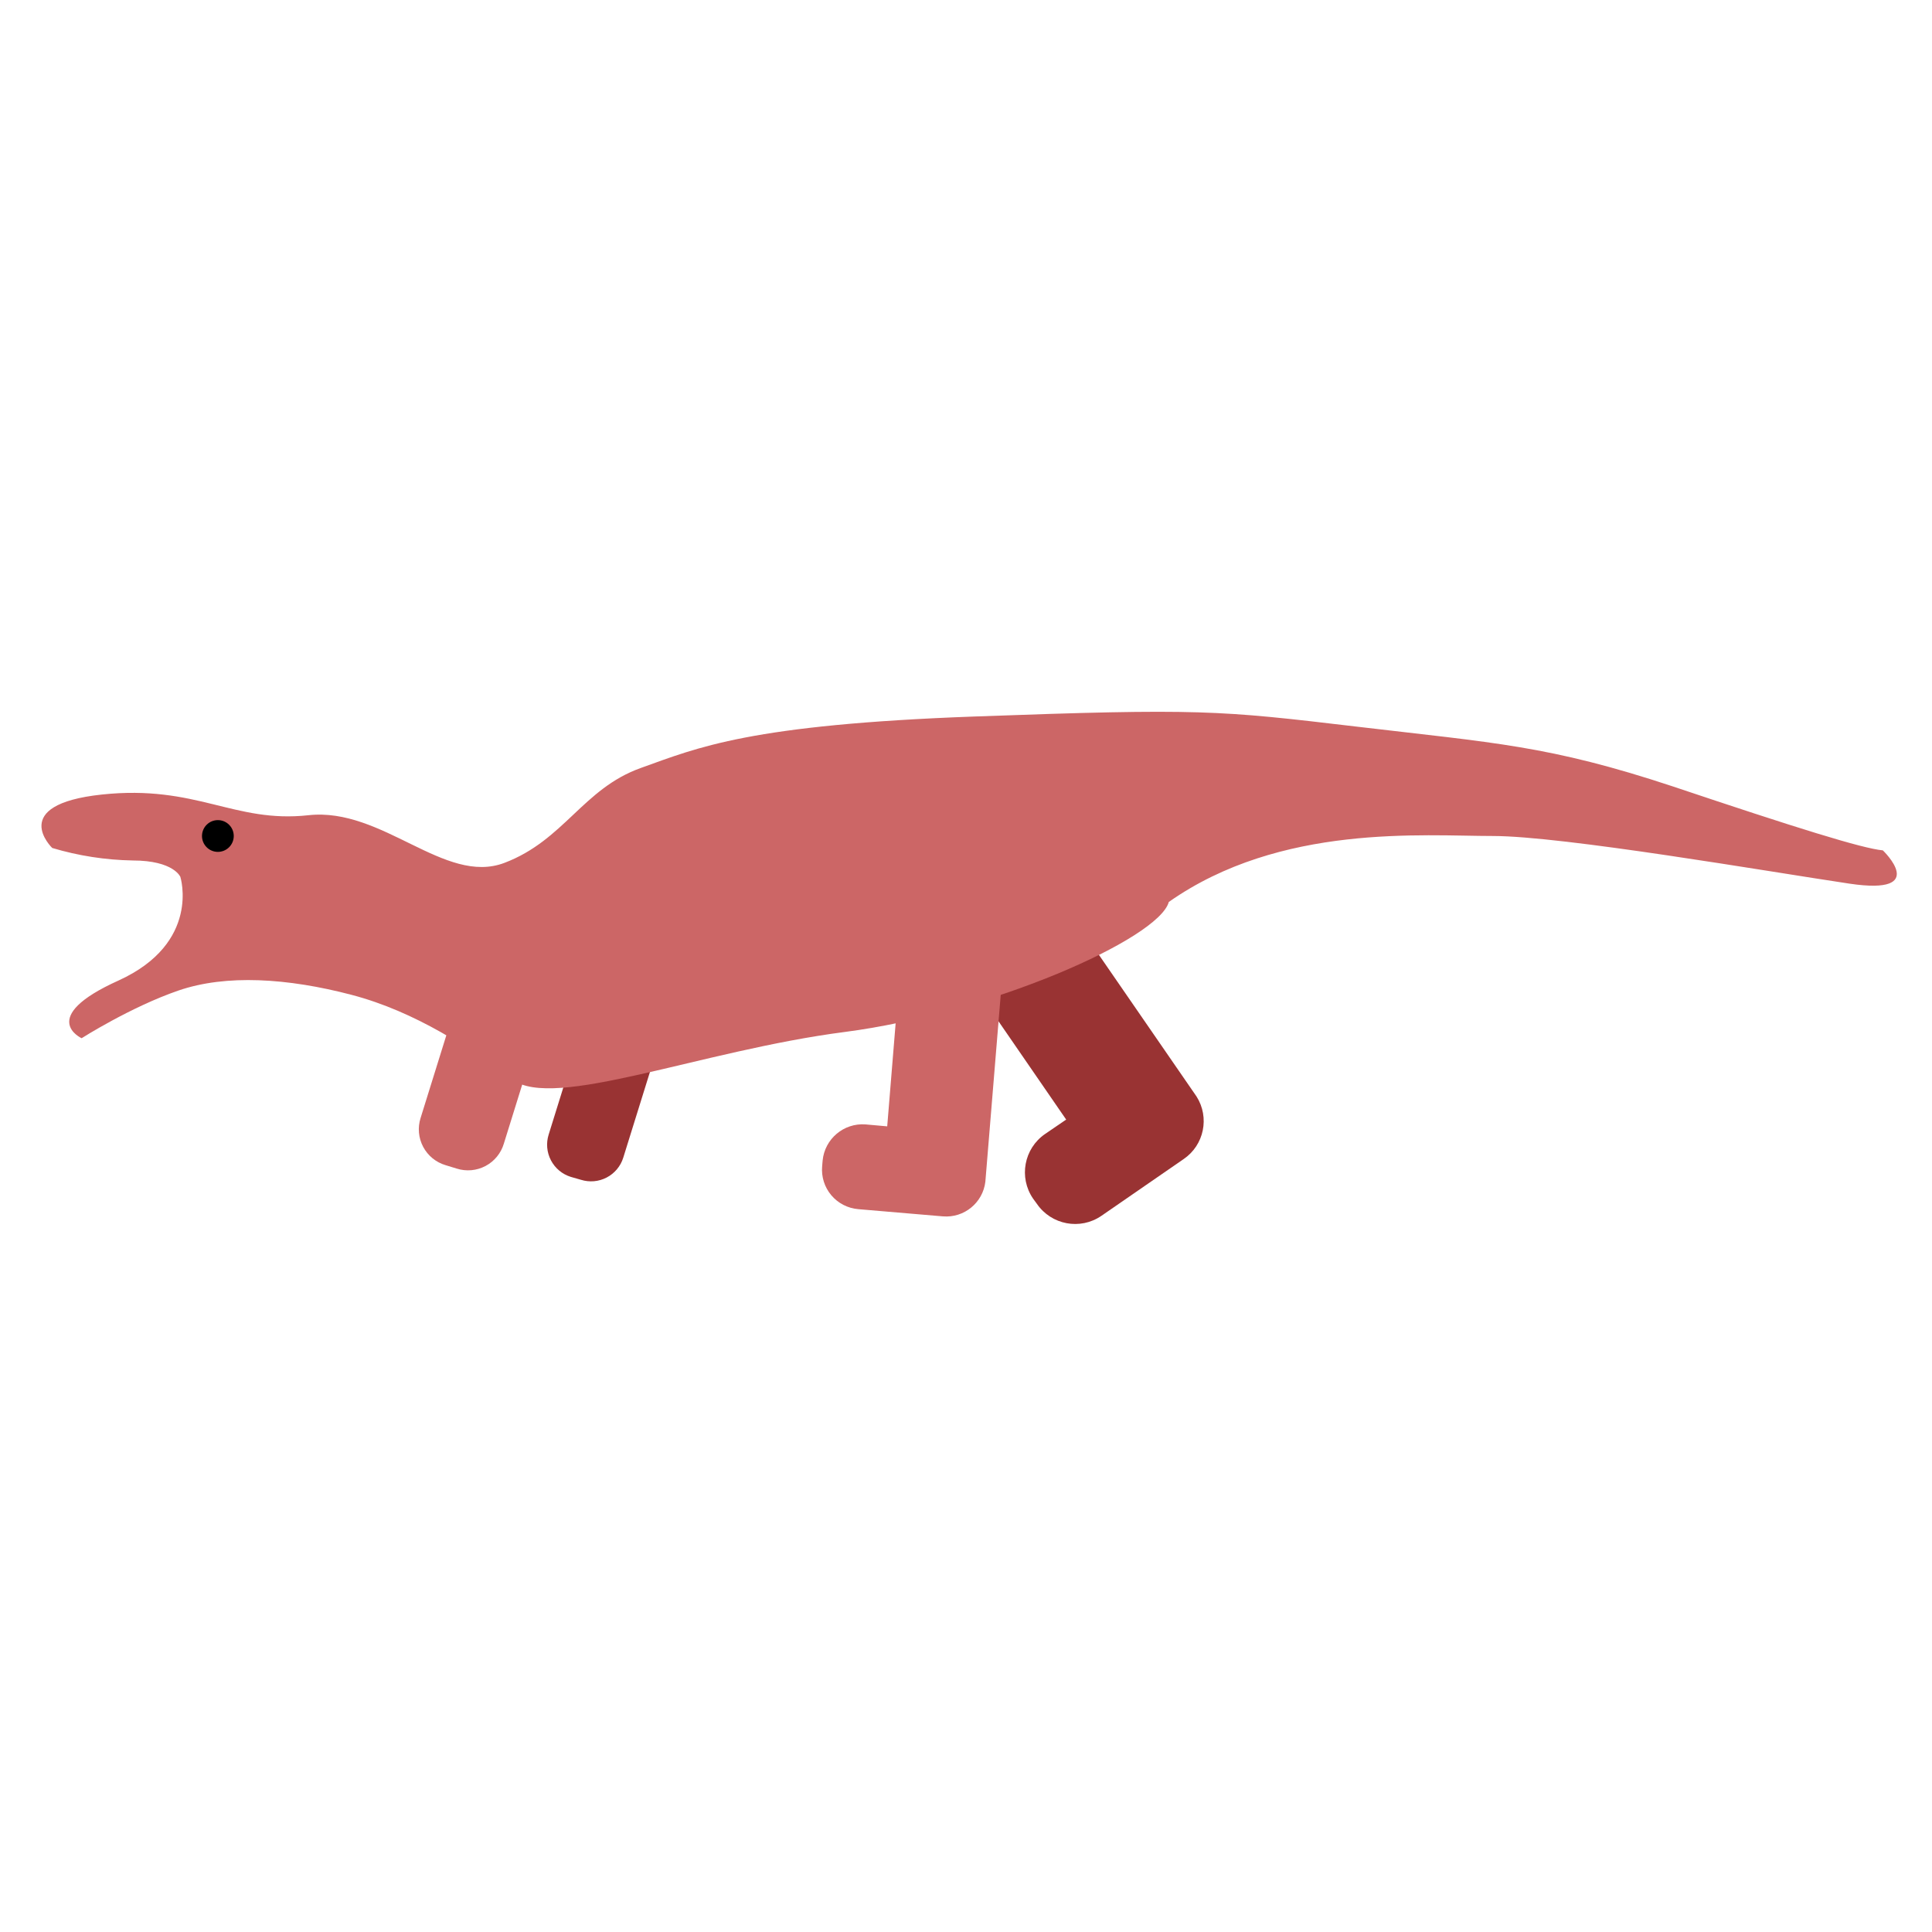
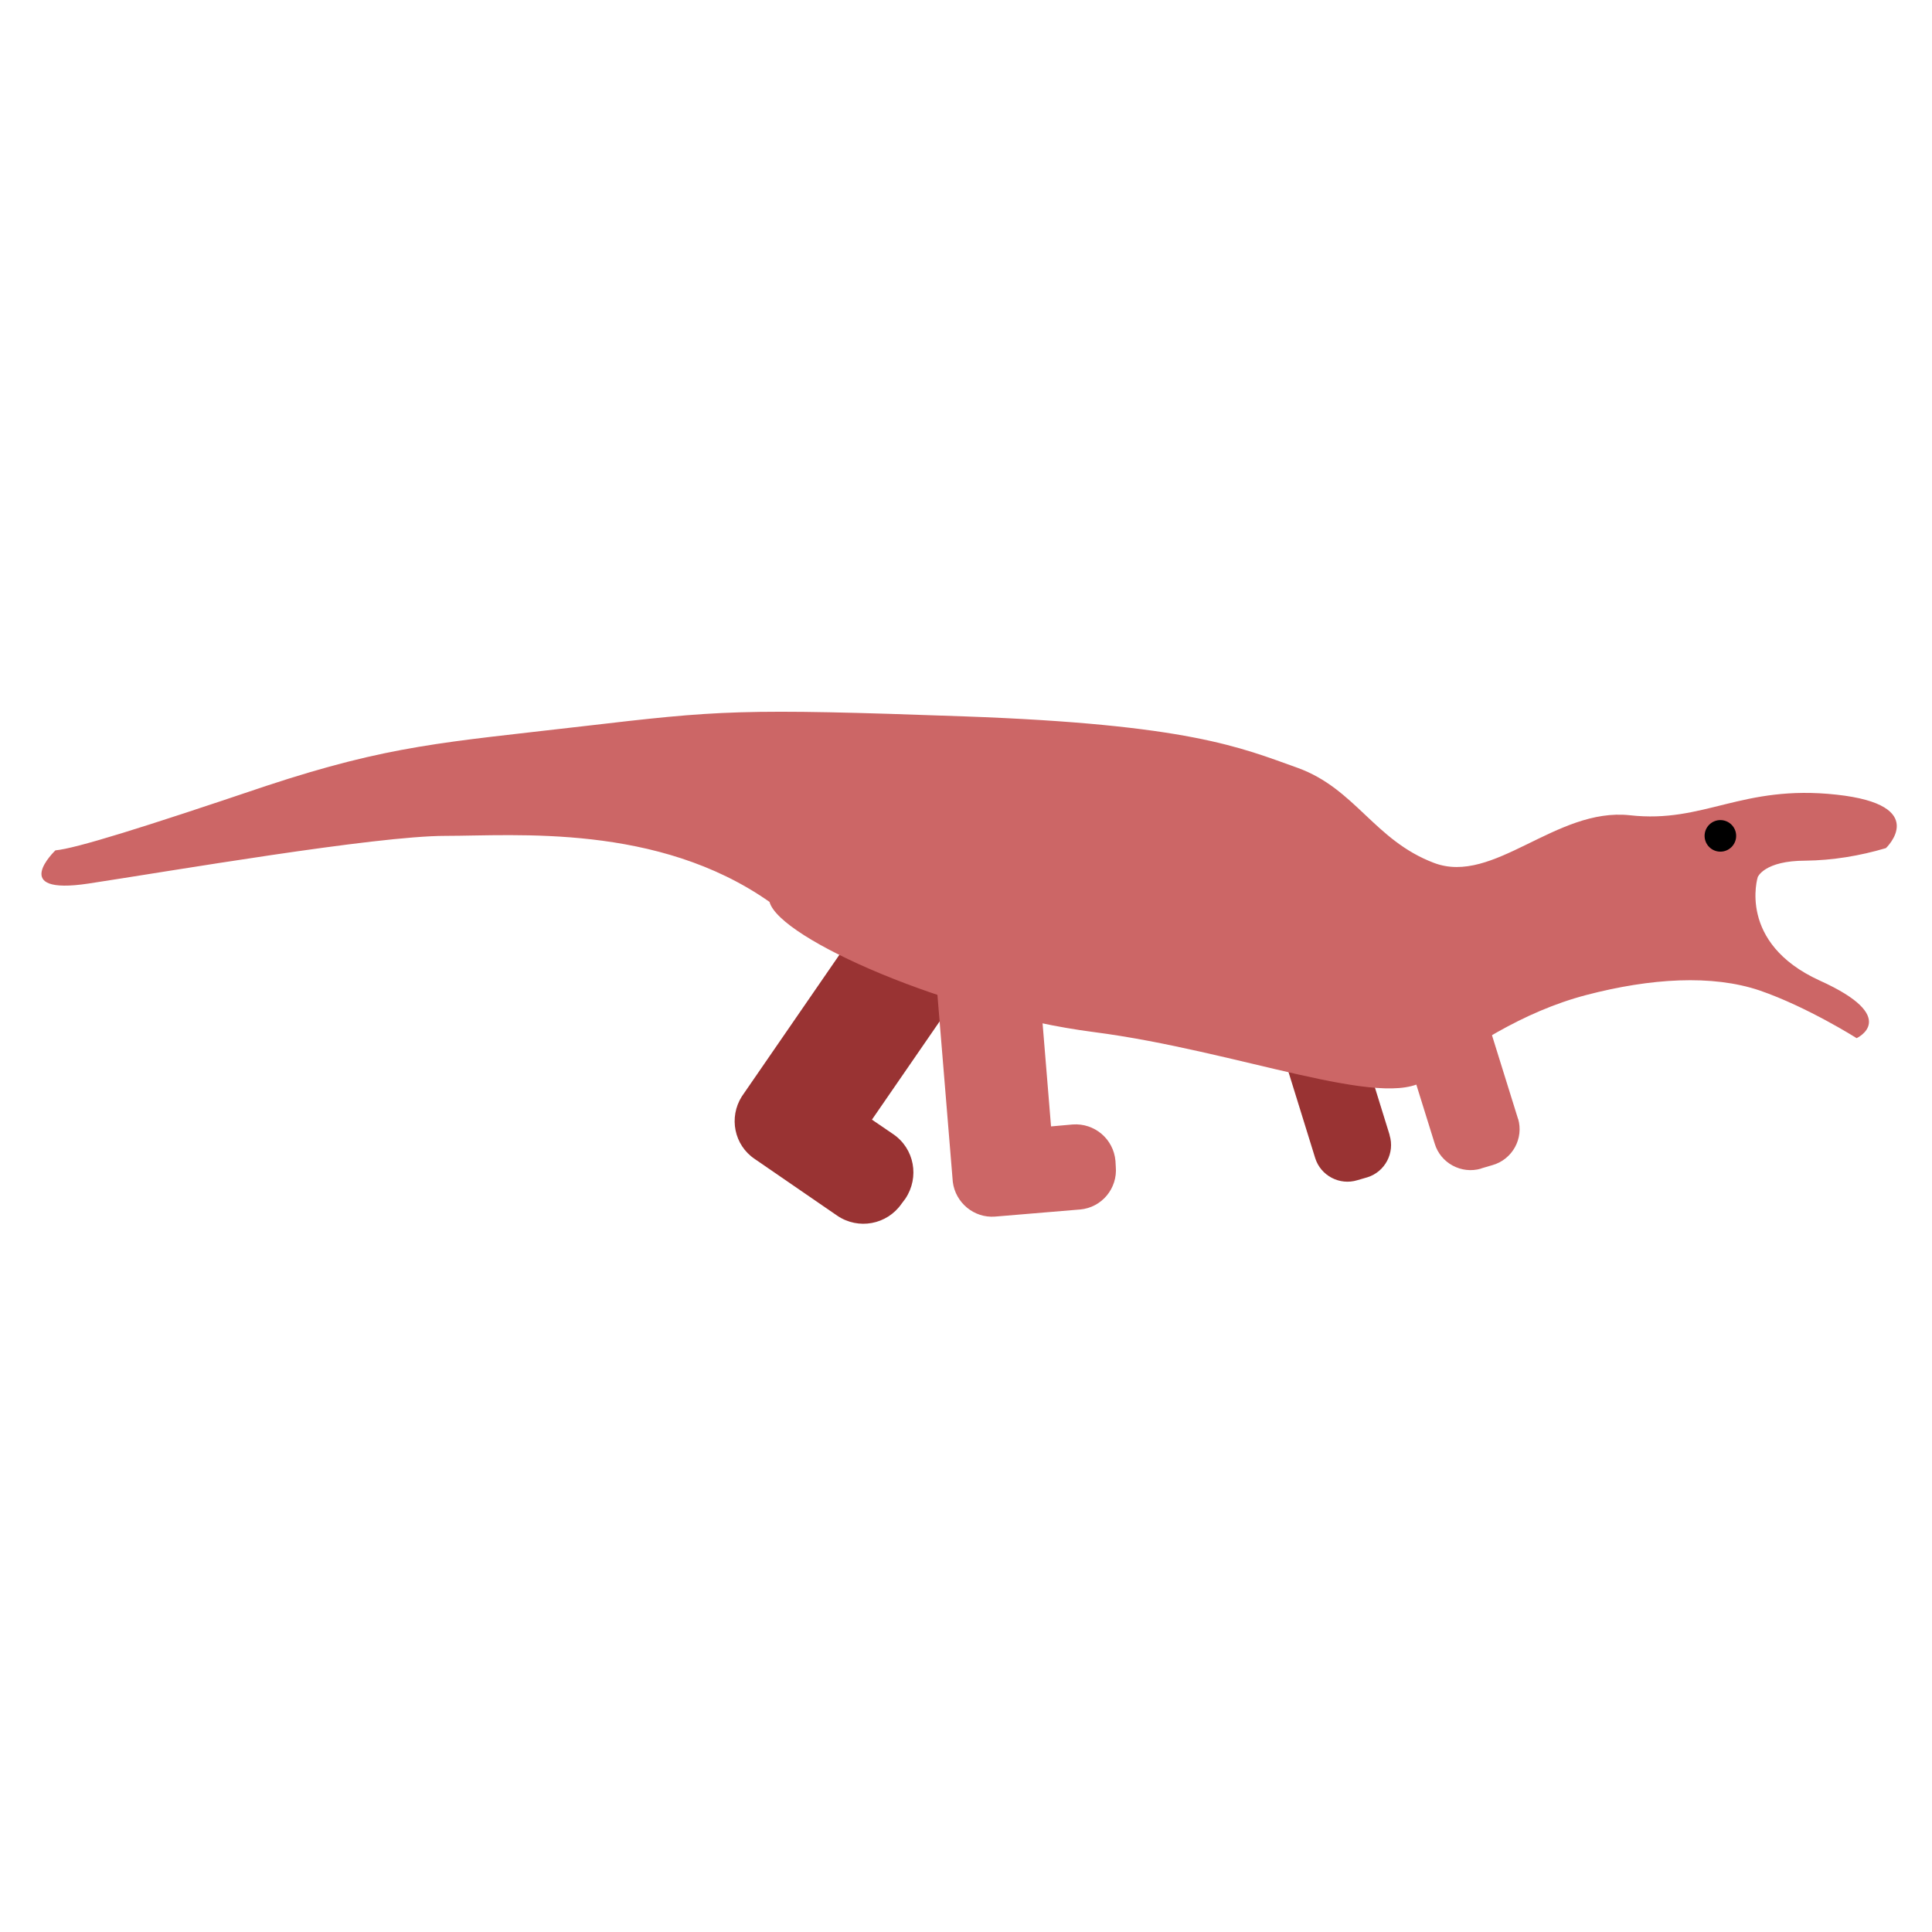
- <svg xmlns="http://www.w3.org/2000/svg" id="Layer_1" data-name="Layer 1" viewBox="0 0 599.8 599.8">
-   <defs>
-     <style>.cls-1{fill:#933;}.cls-2{fill:#c66;}</style>
-   </defs>
+ <svg xmlns="http://www.w3.org/2000/svg" version="1.1" id="Layer_1" x="0px" y="0px" viewBox="0 0 599.8 599.8" style="enable-background:new 0 0 599.8 599.8;" xml:space="preserve">
+   <style type="text/css">
+ 	.st0{fill:#993333;}
+ 	.st1{fill:#CC6666;}
+ </style>
  <g id="Wintonotitan">
-     <path class="cls-1" d="M320.71,372.1l1.2,1.64a14.4,14.4,0,0,0,20,3.74l25.56-17.64a14.26,14.26,0,0,0,4-19.43h0l-48.73-70.7L292,290.93l39,56.65-6.58,4.49A14.45,14.45,0,0,0,320.71,372.1Z" />
-     <path class="cls-2" d="M255.39,360.29l-.15,1.79h0a12.27,12.27,0,0,0,11.21,13.31l26.31,2.24a12.25,12.25,0,0,0,13.15-10.76h0l6-72.95-31.69-2.69-4.78,58.45-6.73-.6A12.46,12.46,0,0,0,255.39,360.29Z" />
-     <path class="cls-1" d="M199.63,293.47l3.14.9a10.47,10.47,0,0,1,6.88,13.15L193.5,359.39a10.47,10.47,0,0,1-13.15,6.88l-3.14-.9a10.46,10.46,0,0,1-6.87-13.15l16.14-51.87A10.47,10.47,0,0,1,199.63,293.47Z" />
-     <path class="cls-2" d="M163.31,281.22l3.44,1a11.61,11.61,0,0,1,7.77,14.65l-18.09,58.15a11.6,11.6,0,0,1-14.65,7.77l-3.43-1.05a11.6,11.6,0,0,1-7.78-14.64L148.66,289A11.66,11.66,0,0,1,163.31,281.22Z" />
-     <path class="cls-2" d="M36.85,304.38c-25.56,11.51-11.51,17.94-11.51,17.94s15.25-9.71,30.05-14.8,33.93-3.88,53.81,1.35,37.07,16.74,49.92,26.31,58.3-9,103.14-14.8,97.46-28.85,100.6-40.36c34.68-24.37,78.93-20.48,100.6-20.48s85.65,11.06,110.77,14.8S584.54,264,584.54,264c-6.43-.6-26.91-7-65.32-19.89-38.42-12.7-55.16-13.45-98.06-18.53s-48.73-5.68-118.54-3.14-85.8,9.57-103.73,16-23.77,22.43-42.31,29.45-37.82-17.34-60.83-14.8c-23.17,2.54-34.68-9.56-64.13-6.42s-15.4,16.59-15.4,16.59a93,93,0,0,0,25,3.88C54,267.16,56,272.25,56,272.25S62.41,292.72,36.85,304.38Z" />
-     <circle cx="67.64" cy="259.54" r="4.93" />
+     <path class="st0" d="M277.3,352.1l-6.6-4.5l39-56.6L279,269.7l-48.7,70.7l0,0c-4.1,6.5-2.4,15.1,4,19.4l25.6,17.6   c6.6,4.5,15.5,2.8,20-3.7l1.2-1.6C285.5,365.5,283.9,356.6,277.3,352.1z" />
+     <path class="st1" d="M333,349.1l-6.7,0.6l-4.8-58.5l-31.7,2.7l6,73l0,0c0.8,6.5,6.6,11.3,13.1,10.8l26.3-2.2c0,0,0,0,0.1,0   c6.8-0.6,11.7-6.6,11.1-13.3l0,0l-0.1-1.8C345.7,353.6,339.8,348.6,333,349.1z" />
+     <path class="st0" d="M402.2,293.5c5.5-1.7,11.4,1.4,13.1,6.9l16.1,51.9c0,0,0,0,0,0.1c1.7,5.5-1.4,11.4-6.9,13.1l-3.1,0.9   c0,0,0,0,0,0c-5.5,1.7-11.4-1.4-13.1-6.9l-16.1-51.9c0,0,0,0,0,0c-1.7-5.5,1.4-11.4,6.9-13.1L402.2,293.5   C402.1,293.5,402.1,293.5,402.2,293.5z" />
+     <path class="st1" d="M438.6,281.2c6.2-1.8,12.7,1.7,14.5,7.8l18.1,58.1c0,0.1,0,0.2,0.1,0.2c1.8,6.1-1.7,12.6-7.9,14.4l-3.4,1   c-0.1,0-0.2,0.1-0.2,0.1c-6.1,1.8-12.6-1.7-14.4-7.8l-18.1-58.1c0-0.1,0-0.1-0.1-0.2c-1.8-6.1,1.7-12.6,7.8-14.4l3.4-1   C438.5,281.2,438.5,281.2,438.6,281.2z" />
+     <path class="st1" d="M545.7,272.3c0,0,2-5.1,14.8-5.1c8.5-0.1,16.9-1.5,25-3.9c0,0,14.1-13.4-15.4-16.6s-41,9-64.1,6.4   c-23-2.5-42.3,21.8-60.8,14.8c-18.5-7-24.4-23-42.3-29.5c-17.9-6.4-33.9-13.5-103.7-16s-75.6-1.9-118.5,3.1s-59.6,5.8-98.1,18.5   C44.1,257,23.6,263.4,17.2,264c0,0-14.8,14.1,10.3,10.3s89.1-14.8,110.8-14.8s65.9-3.9,100.6,20.5c3.1,11.5,55.8,34.6,100.6,40.4   s90.3,24.4,103.1,14.8s30-21.1,49.9-26.3c19.9-5.2,39-6.4,53.8-1.4c14.8,5.1,30.1,14.8,30.1,14.8s14-6.4-11.5-17.9   C539.3,292.7,545.7,272.3,545.7,272.3z" />
+     <circle cx="534.1" cy="259.5" r="4.9" />
  </g>
</svg>
